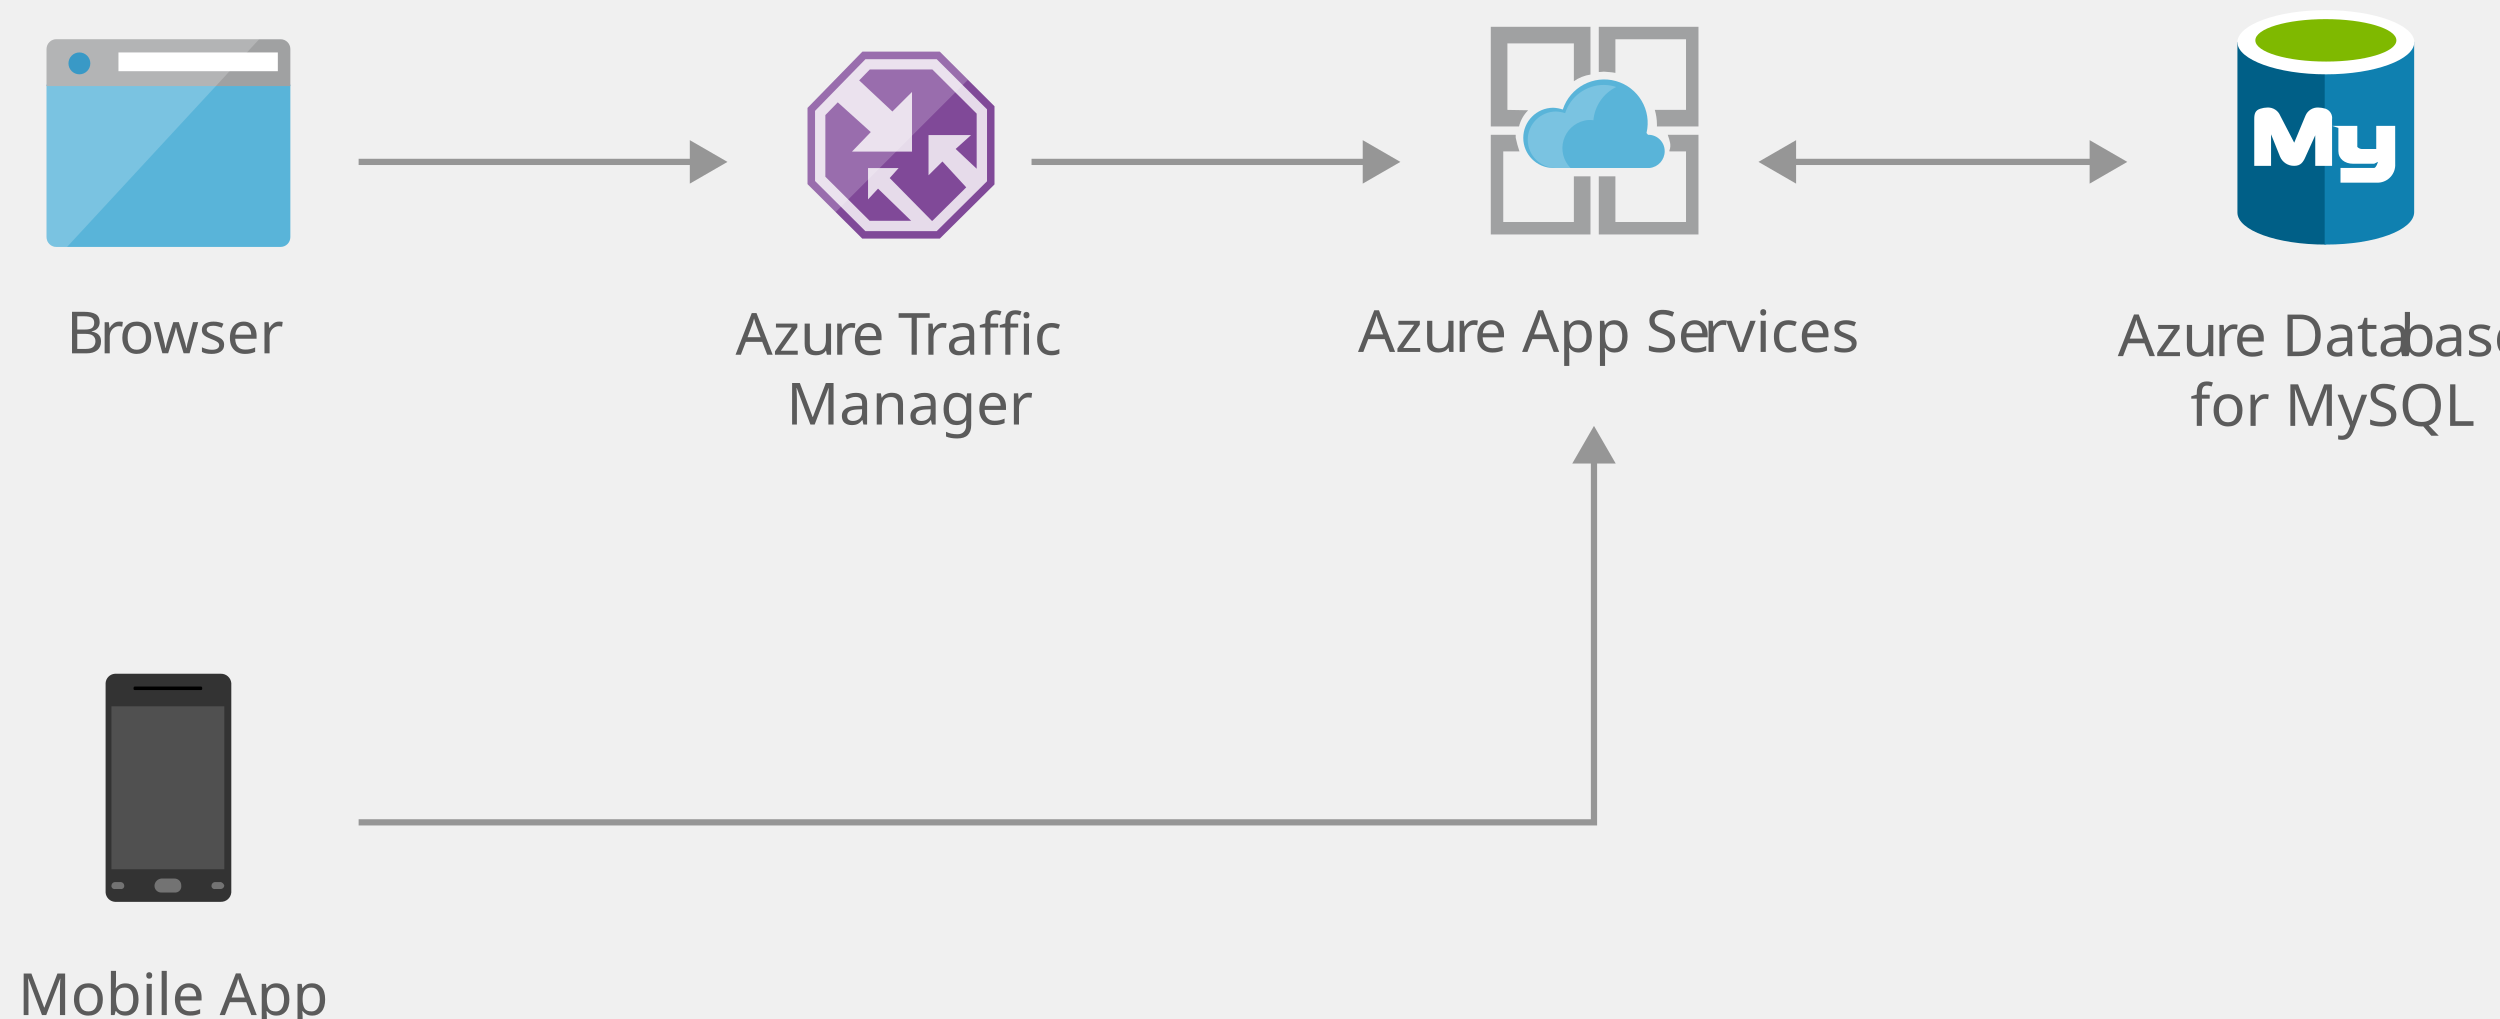
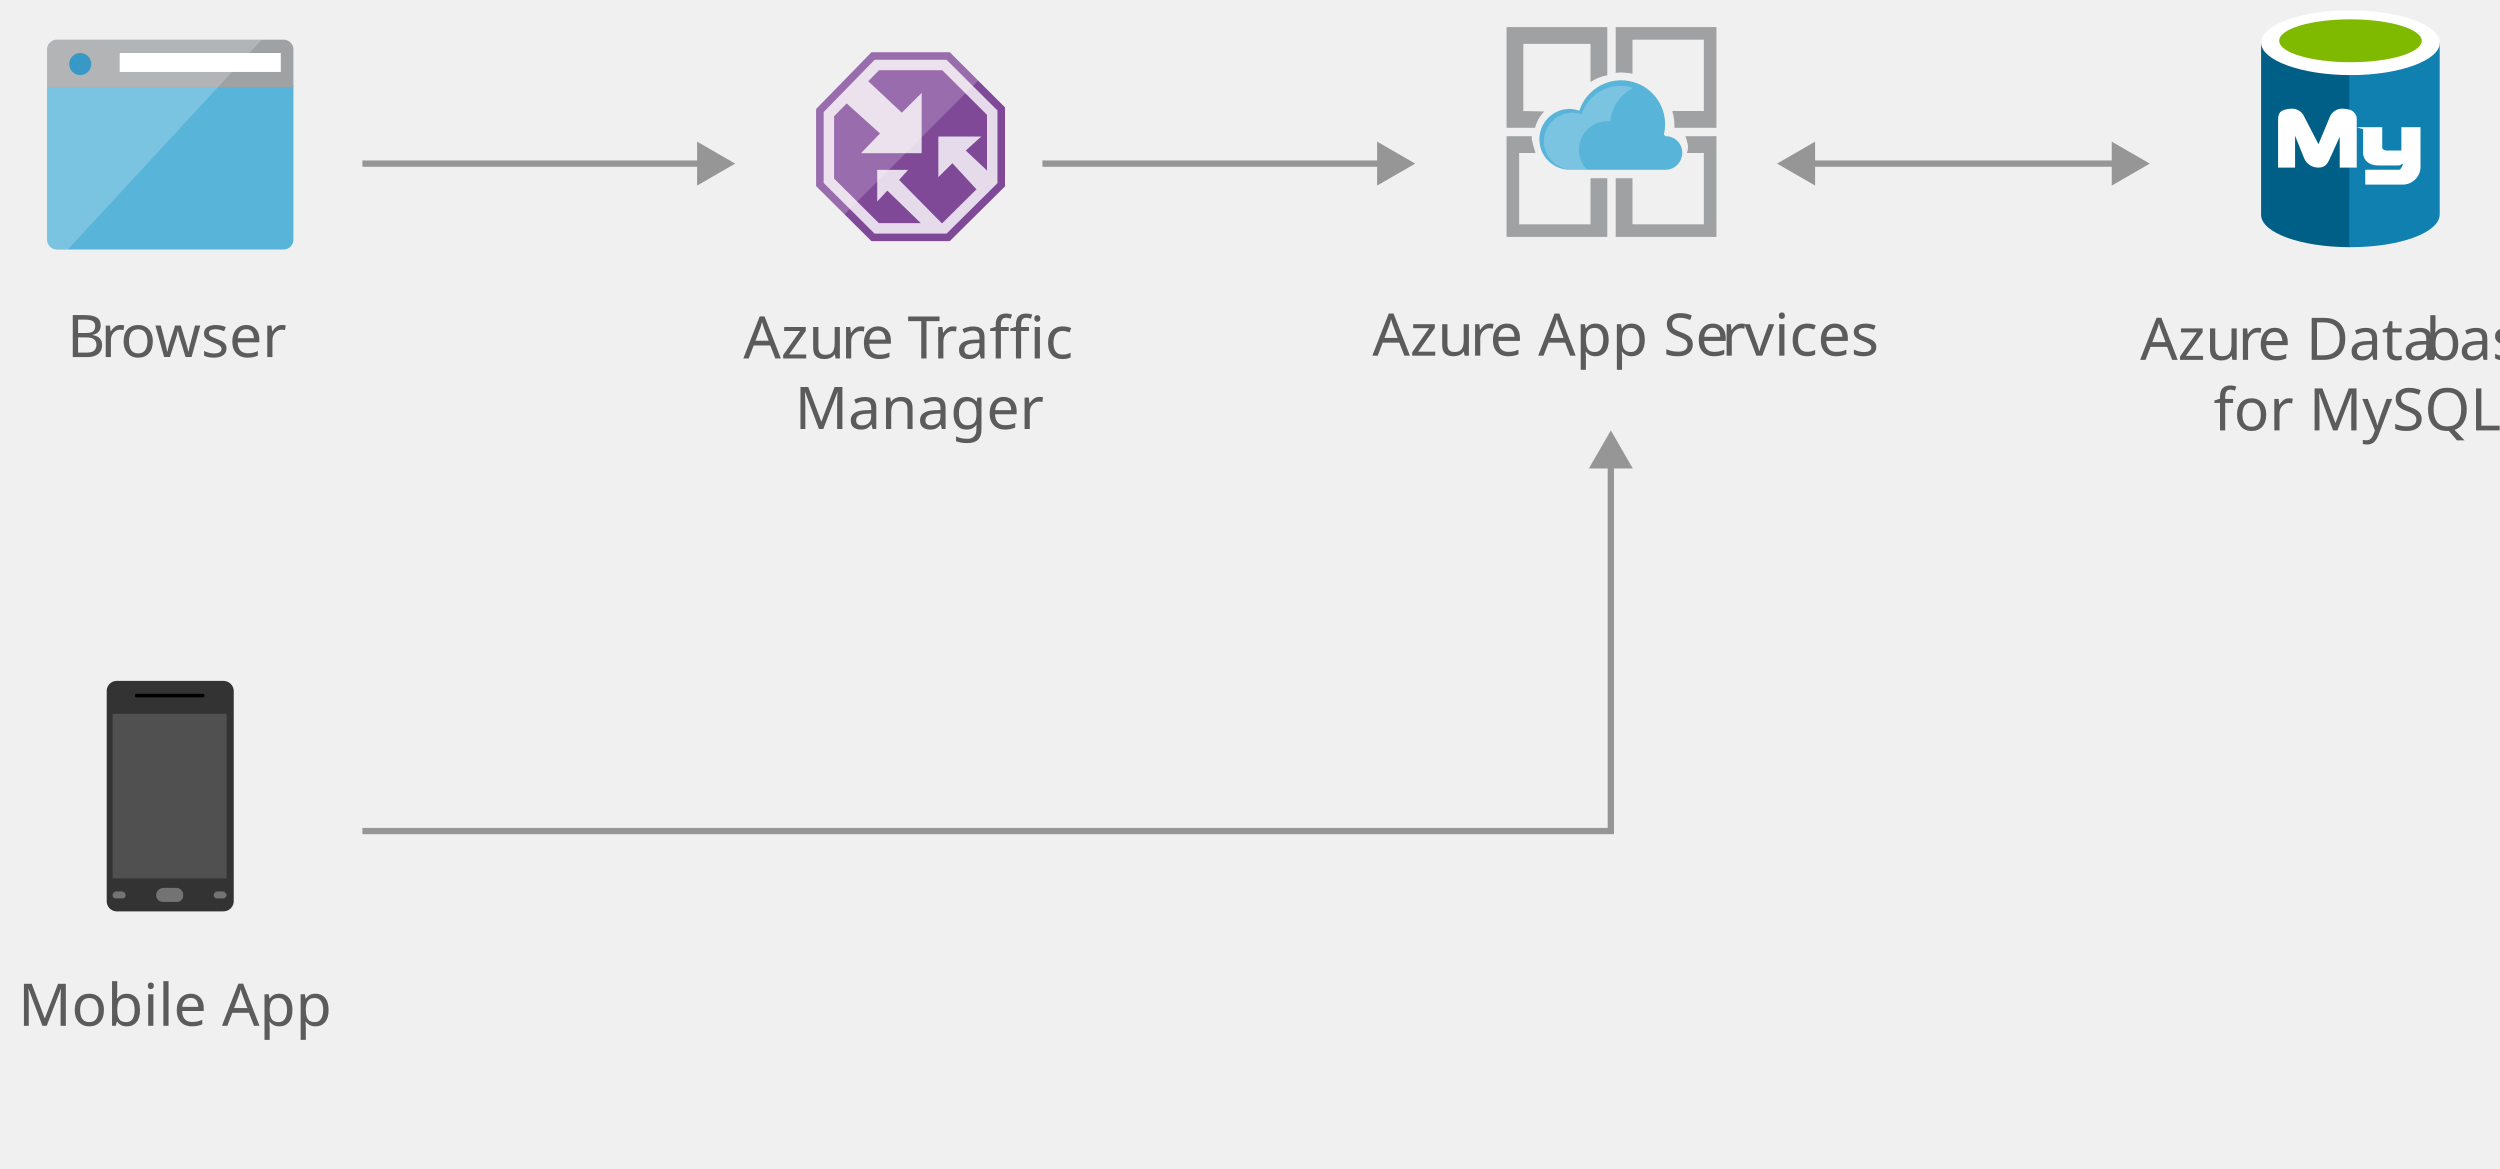
- <svg xmlns="http://www.w3.org/2000/svg" class="architecture-diagram" aria-labelledby="scalable-web-and-mobile-applications-using-azure-database-for-mysql" viewbox="0 0 612 251">
+ <svg xmlns="http://www.w3.org/2000/svg" class="architecture-diagram" aria-labelledby="scalable-web-and-mobile-applications-using-azure-database-for-mysql" height="278.39" viewbox="0 0 612 251" width="595.565">
  <text fill="#5b5b5b" font-family="SegoeUI, Segoe UI" font-size="14" style="isolation:isolate" transform="translate(15.977 85.064)">
        B
    </text>
  <text fill="#5b5b5b" font-family="SegoeUI, Segoe UI" font-size="14" letter-spacing="-.013em" style="isolation:isolate" transform="translate(24.002 85.064)">
        r
    </text>
  <text fill="#5b5b5b" font-family="SegoeUI, Segoe UI" font-size="14" style="isolation:isolate" transform="translate(28.685 85.064)">
        owser
    </text>
  <path d="M11.213 57.1a2.354 2.354 0 002.347 2.347h53.992A2.354 2.354 0 0069.9 57.1V20.361H11.213z" fill="#59b4d9" />
  <path d="M67.552 9.446H13.561a2.354 2.354 0 00-2.347 2.347v8.92H69.9v-8.92a2.354 2.354 0 00-2.347-2.347" fill="#a0a1a2" />
  <path d="M13.561 9.446a2.354 2.354 0 00-2.347 2.347V57.1a2.354 2.354 0 002.347 2.347h2.582l46.244-50z" fill="#fff" opacity=".2" style="isolation:isolate" />
  <path fill="#fff" d="M28.518 12.627h38.371v4.514H28.518z" />
  <circle cx="19.113" cy="15.26" fill="#3999c6" r="2.633" />
  <text fill="#5b5b5b" font-family="SegoeUI, Segoe UI" font-size="14" style="isolation:isolate" transform="translate(4.339 244.366)">
        Mobile App
    </text>
  <path d="M55.684 214.872a2.47 2.47 0 01-2.521 2.241h-25.5a2.41 2.41 0 01-2.241-2.241v-50.429a2.41 2.41 0 012.241-2.241h25.5a2.47 2.47 0 012.521 2.241z" fill="#333" />
  <path fill="#505050" d="M54.003 209.269H26.828v-39.223h27.175v39.223z" />
  <path d="M48.68 165.844a.274.274 0 01-.268.28H32.431a.274.274 0 01-.28-.268v-.012c0-.28 0-.56.28-.56H48.4c.28 0 .28.28.28.56z" />
  <path d="M29.91 213.189a.743.743 0 01-.84.84h-1.4a.743.743 0 01-.84-.84.9.9 0 01.84-.84h1.4a.9.9 0 01.84.84zM54 213.189a.9.9 0 01-.84.84h-1.4a.743.743 0 01-.84-.84.9.9 0 01.84-.84h1.4a1.263 1.263 0 01.84.84zM43.638 213.189a1.486 1.486 0 01-1.681 1.681h-3.082a1.615 1.615 0 01-1.681-1.546v-.135a1.808 1.808 0 011.681-1.681h3.077a1.615 1.615 0 011.681 1.546v.135z" fill="#737373" />
  <text fill="#5b5b5b" font-family="SegoeUI, Segoe UI" font-size="14" style="isolation:isolate" transform="translate(177.077 85.398)">
        Azu
    </text>
  <text fill="#5b5b5b" font-family="SegoeUI, Segoe UI" font-size="14" letter-spacing="-.013em" style="isolation:isolate" transform="translate(200.36 85.398)">
        r
    </text>
  <text fill="#5b5b5b" font-family="SegoeUI, Segoe UI" font-size="14" style="isolation:isolate" transform="translate(205.043 85.398)">
        e
    </text>
  <text fill="#5b5b5b" font-family="SegoeUI, Segoe UI" font-size="14" letter-spacing="-.086em" style="isolation:isolate" transform="translate(216.199 85.398)">
        T
    </text>
  <text fill="#5b5b5b" font-family="SegoeUI, Segoe UI" font-size="14" style="isolation:isolate" transform="translate(222.317 85.398)">
        raffic
    </text>
  <text fill="#5b5b5b" font-family="SegoeUI, Segoe UI" font-size="14" style="isolation:isolate" transform="translate(189.334 102.198)">
        Manager
    </text>
  <text fill="#5b5b5b" font-family="SegoeUI, Segoe UI" font-size="14" style="isolation:isolate" transform="translate(326.93 84.731)">
        Azu
    </text>
  <text fill="#5b5b5b" font-family="SegoeUI, Segoe UI" font-size="14" letter-spacing="-.013em" style="isolation:isolate" transform="translate(350.213 84.731)">
        r
    </text>
  <text fill="#5b5b5b" font-family="SegoeUI, Segoe UI" font-size="14" style="isolation:isolate" transform="translate(354.896 84.731)">
        e App Se
    </text>
  <text fill="#5b5b5b" font-family="SegoeUI, Segoe UI" font-size="14" letter-spacing=".04em" style="isolation:isolate" transform="translate(410.137 84.731)">
        r
    </text>
  <text fill="#5b5b5b" font-family="SegoeUI, Segoe UI" font-size="14" style="isolation:isolate" transform="translate(415.565 84.731)">
        vices
    </text>
  <path fill="none" stroke="#969696" stroke-miterlimit="10" stroke-width="1.5" d="M167.601 38.976H86.336" />
  <path fill="#969696" d="M166.069 33.74l9.067 5.236-9.067 5.235V33.74z" />
  <path fill="none" stroke="#969696" stroke-miterlimit="10" stroke-width="1.5" d="M383.744 110.066v87.91H86.336" />
  <path fill="#969696" d="M378.508 111.598l5.236-9.067 5.235 9.067h-10.471z" />
  <path fill="none" stroke="#969696" stroke-miterlimit="10" stroke-width="1.5" d="M329.601 38.976h-81.265" />
  <path fill="#969696" d="M328.069 33.74l9.067 5.236-9.067 5.235V33.74z" />
  <path fill="none" stroke="#969696" stroke-miterlimit="10" stroke-width="1.5" d="M504.601 38.976h-73.73" />
  <path fill="#969696" d="M503.069 33.74l9.067 5.236-9.067 5.235V33.74zM432.403 33.74l-9.067 5.236 9.067 5.235V33.74z" />
  <path fill="#804998" d="M239.42 44.396V25.575l-13.169-13.129h-18.635L194.42 25.972v18.357l13.169 13.117h18.662l13.169-13.05z" />
  <path d="M225.5 14.246h-17.141L196.22 26.69v16.888l12.116 12.067h17.169l12.115-12.006V26.325zm-1.021 38.916h-.137l-10.152-10.3 2.144-2.4h-7.359v7.544l2.409-2.594 7.981 7.747h-10L198.7 42.547V27.7l2.99-3.065 7.946 7.16-4.526 4.7h14.453V22.133l-4.725 4.711-8-7.491 2.561-2.625h15.071l10.659 10.626v13.271l-5.06-4.768 3.706-3.335h-10.237V42.2l3.348-3.322 5.731 6.223z" fill="#fff" opacity=".8" style="isolation:isolate" />
  <path fill="#fff" opacity=".2" style="isolation:isolate" d="M233.027 19.201l-6.776-6.755h-18.635L194.42 25.972V44.33l6.753 6.725 31.854-31.854z" />
  <text fill="#5b5b5b" font-family="SegoeUI, Segoe UI" font-size="14" style="isolation:isolate" transform="translate(509.843 85.731)">
        Azu
    </text>
  <text fill="#5b5b5b" font-family="SegoeUI, Segoe UI" font-size="14" letter-spacing="-.013em" style="isolation:isolate" transform="translate(533.126 85.731)">
        r
    </text>
  <text fill="#5b5b5b" font-family="SegoeUI, Segoe UI" font-size="14" style="isolation:isolate" transform="translate(537.809 85.731)">
        e Data
    </text>
  <text fill="#5b5b5b" font-family="SegoeUI, Segoe UI" font-size="14" letter-spacing="-.013em" style="isolation:isolate" transform="translate(577.772 85.731)">
        b
    </text>
  <text fill="#5b5b5b" font-family="SegoeUI, Segoe UI" font-size="14" style="isolation:isolate" transform="translate(585.818 85.731)">
        ase
    </text>
  <text fill="#5b5b5b" font-family="SegoeUI, Segoe UI" font-size="14" style="isolation:isolate" transform="translate(527.333 102.531)">
        for MySQL
    </text>
  <path d="M538.649 10.169v40.993c0 4.315 9.537 7.724 21.236 7.724V10.169z" fill="#005f87" />
  <path d="M559.657 58.881H560c11.811 0 21.2-3.5 21.2-7.815V10.043l-21.535.127z" fill="#0f80b0" />
  <path d="M581.232 10.169c0 4.2-9.537 7.724-21.236 7.724s-21.347-3.525-21.347-7.724 9.537-7.724 21.236-7.724 21.347 3.545 21.347 7.724" fill="#fff" />
  <path d="M576.917 9.714c0 2.841-7.6 5.11-16.921 5.11s-17.032-2.249-17.032-5.11 7.6-5.11 16.921-5.11 17.032 2.269 17.032 5.11" fill="#7fb900" />
  <path d="M576.633 39.443a4.281 4.281 0 01-4.016 4.531h-9.152v-3.541h8.1c.506-.041.927-1.469.927-1.469l-.927.456H566.5c-2.026 0-3.545-1.19-3.545-3.039V30.81l-1.519-.506v9.623h-4.052v-7.354l-2.32 5.13c-.587 1.362-1.2 2.223-2.745 2.223a3.626 3.626 0 01-3.414-2.223l-2.158-5.374v7.6H542.7V28.66c0-1.307.253-2.107 1.448-2.482a5.931 5.931 0 011.722-.294 3.191 3.191 0 013.094 1.98l3.358 6.488 2.7-6.488a3.2 3.2 0 013.089-1.98 6.432 6.432 0 011.7.273 2.382 2.382 0 011.621 2.623v1.4c0 .066-.066.116 0 .116h6.078v5.065a1.519 1.519 0 001.013.506h3.545V30.3h4.558z" fill="#fff" />
  <path d="M378.9 53.446h-17v-17h3.9a26.305 26.305 0 01-.9-3.3v-.7h-6v24h24v-14h-4zM401.9 36.446h4v17h-17v-11h-4v14h24v-24h-7.4c.5 1.5.9 2.5.4 3.8zM362.9 26.446v-16h16v9.1a9.63 9.63 0 014-1.6v-11.5h-24v24h6.8a8.177 8.177 0 012.2-3.9l-5.5-.1zM388.9 17.546v-8.1h17v17h-7.516a12.358 12.358 0 01.515 3.482v.518h10v-24h-24v10.9c.7 0 .9-.1 1.2-.1.901.1 1.801.1 2.801.3z" fill="#a0a1a2" />
  <path d="M400.768 36.393a3.938 3.938 0 00-3.929-3.947h-.09l-.359-.421a10.476 10.476 0 00-20.155-5.661 8.321 8.321 0 00-2.347-.427 7.254 7.254 0 000 14.507h23.253a4.056 4.056 0 003.627-4.053" fill="#59b4d9" />
  <path d="M378.1 40.446a6.8 6.8 0 013.3-11.4 5.525 5.525 0 012.2-.1 9.919 9.919 0 015.5-8 9.427 9.427 0 00-3-.5 9.787 9.787 0 00-9.3 6.8 7.8 7.8 0 00-2.2-.4 6.8 6.8 0 000 13.6h3.5z" fill="#fff" opacity=".2" style="isolation:isolate" />
</svg>
